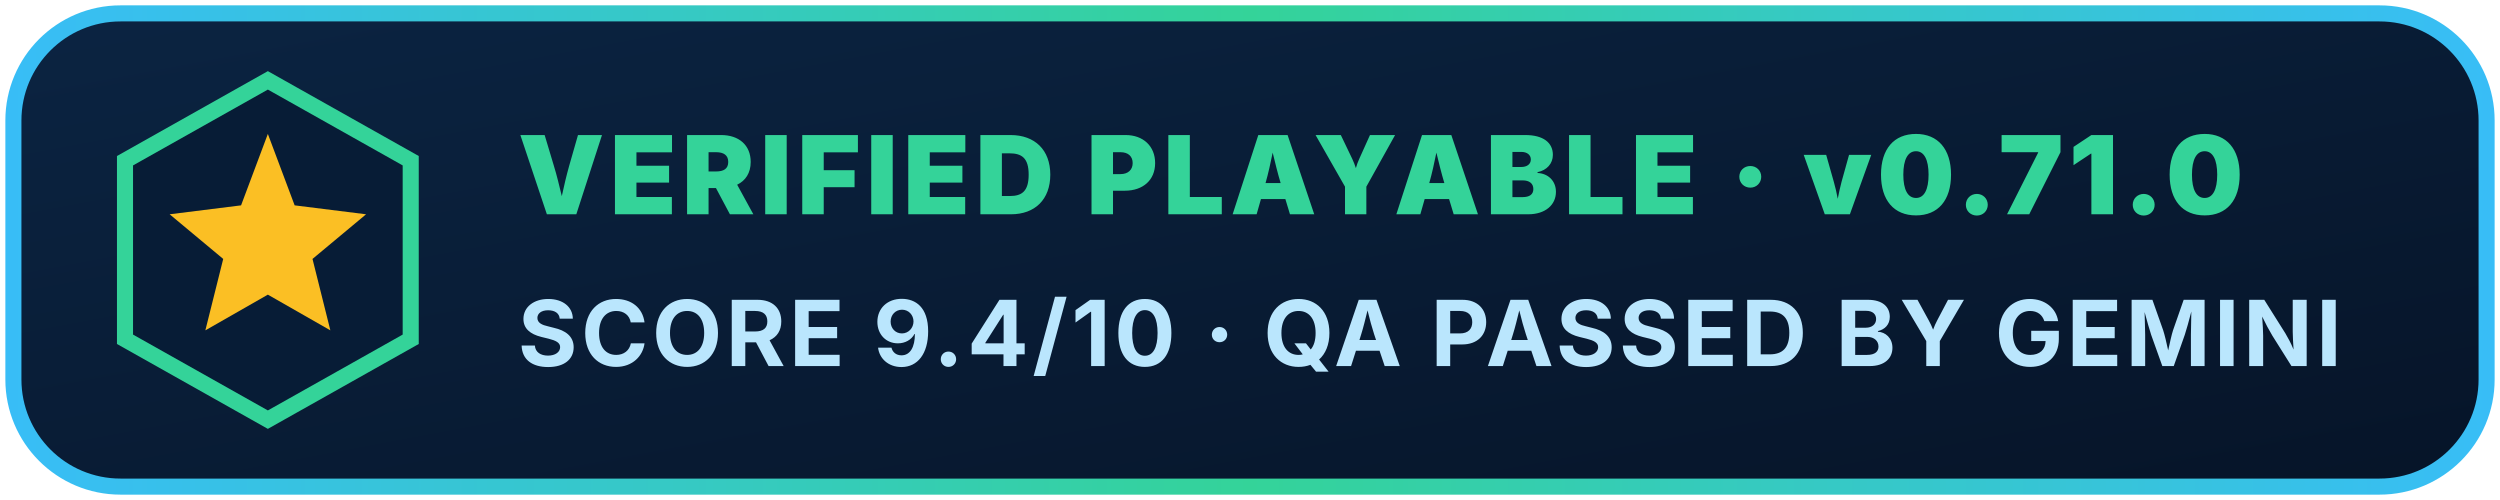
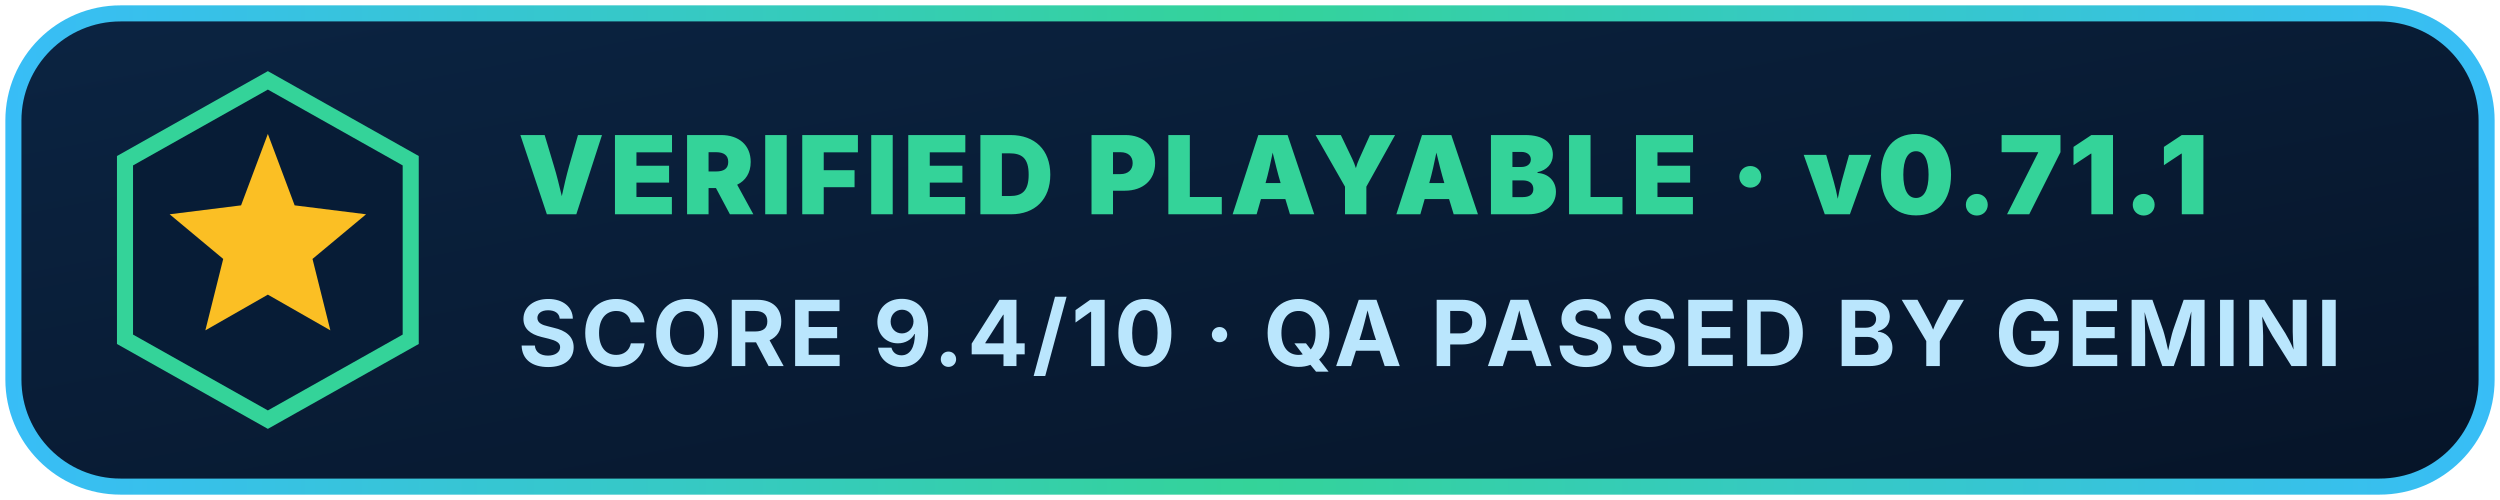
- <svg xmlns="http://www.w3.org/2000/svg" viewBox="0 0 280 56" width="280" height="56" role="img" aria-label="NET FORGE v0.71.0 Verified Playable - Score 9.4/10 - Tested by Gemini QA Passed">
+ <svg xmlns="http://www.w3.org/2000/svg" viewBox="0 0 280 56" width="280" height="56" role="img" aria-label="NET FORGE v0.71.1 Verified Playable - Score 9.4/10 - Tested by Gemini QA Passed">
  <defs>
    <linearGradient id="bgb" x1="0" y1="0" x2="1" y2="1">
      <stop offset="0%" stop-color="#0b2442" />
      <stop offset="100%" stop-color="#061428" />
    </linearGradient>
    <linearGradient id="rimb" x1="0" y1="0" x2="1" y2="0">
      <stop offset="0%" stop-color="#38bdf8" />
      <stop offset="50%" stop-color="#34d399" />
      <stop offset="100%" stop-color="#38bdf8" />
    </linearGradient>
  </defs>
  <rect x="1.5" y="1.5" width="277" height="53" rx="12" fill="url(#bgb)" stroke="url(#rimb)" stroke-width="1.8" />
  <polygon points="30,9 46,18 46,38 30,47 14,38 14,18" fill="#071c36" stroke="#34d399" stroke-width="1.8" />
  <polygon points="30,15 33,23 41,24 35,29 37,37 30,33 23,37 25,29 19,24 27,23" fill="#fbbf24" />
-   <text x="58" y="24" font-family="system-ui,-apple-system,sans-serif" font-size="12.2" font-weight="900" fill="#34d399" letter-spacing="0.6">VERIFIED PLAYABLE · v0.71.0</text>
+   <text x="58" y="24" font-family="system-ui,-apple-system,sans-serif" font-size="12.2" font-weight="900" fill="#34d399" letter-spacing="0.6">VERIFIED PLAYABLE · v0.71.1</text>
  <text x="58" y="41" font-family="system-ui,-apple-system,sans-serif" font-size="10.2" font-weight="700" fill="#bae6fd" letter-spacing="0.4">SCORE 9.4/10 · QA PASSED BY GEMINI</text>
</svg>
